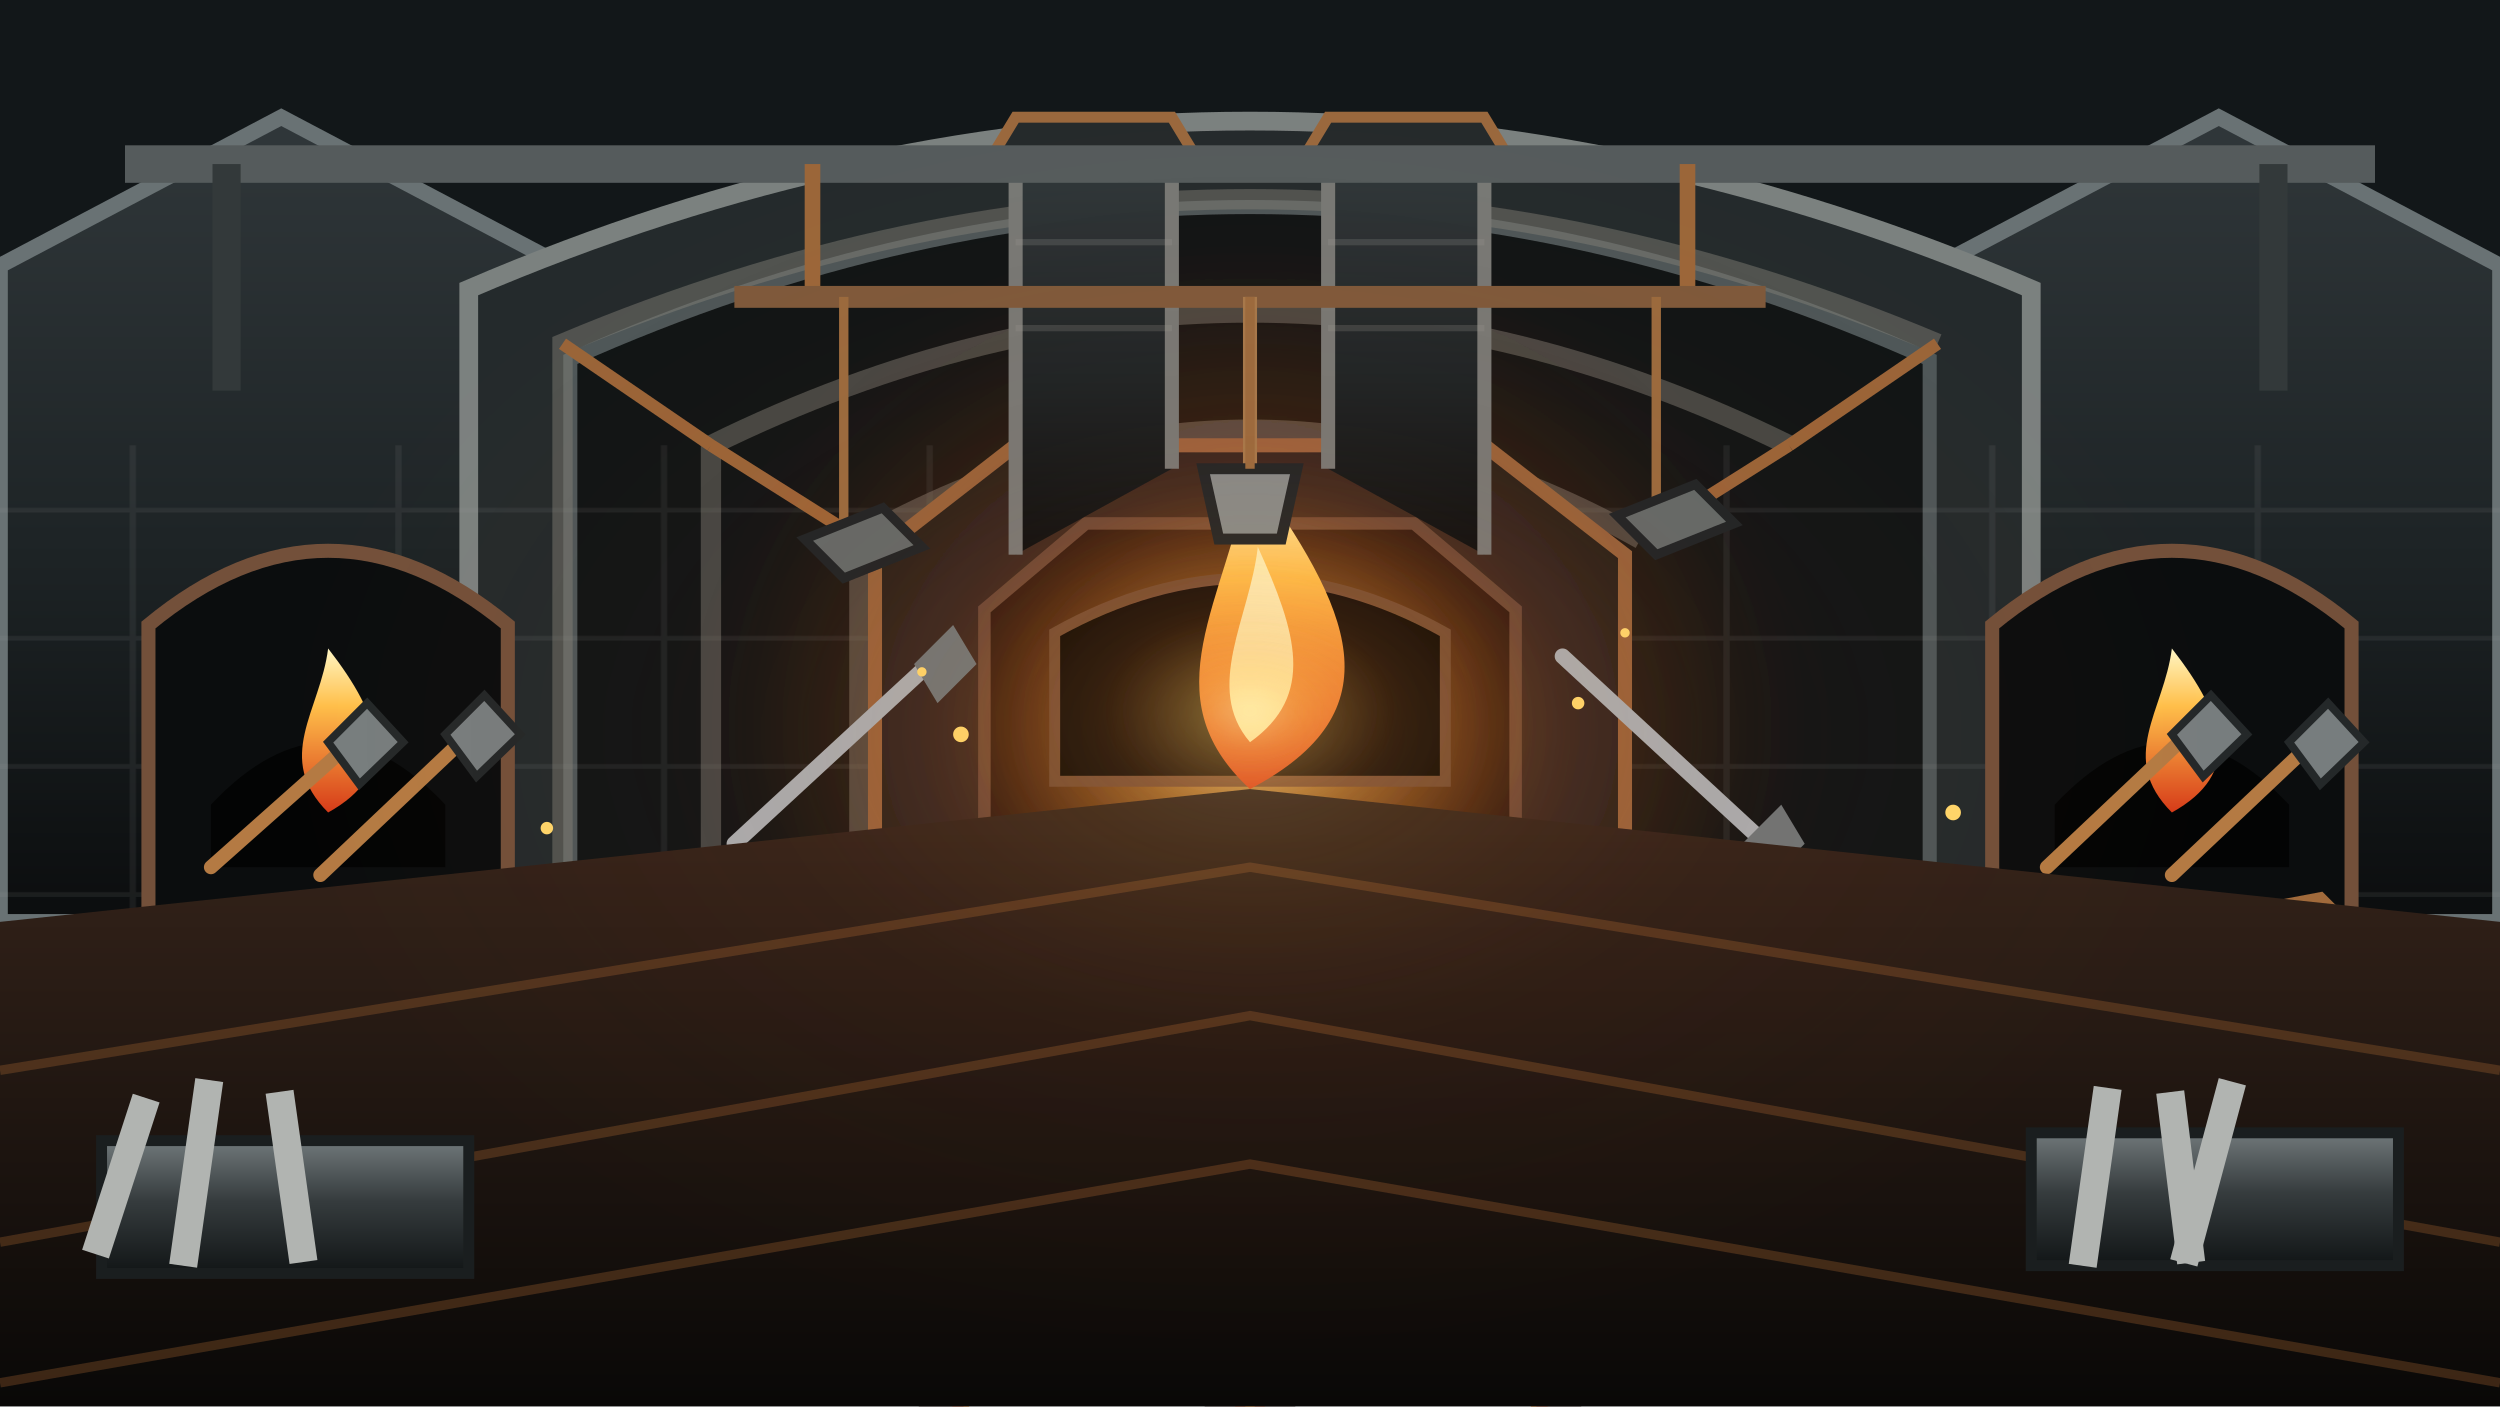
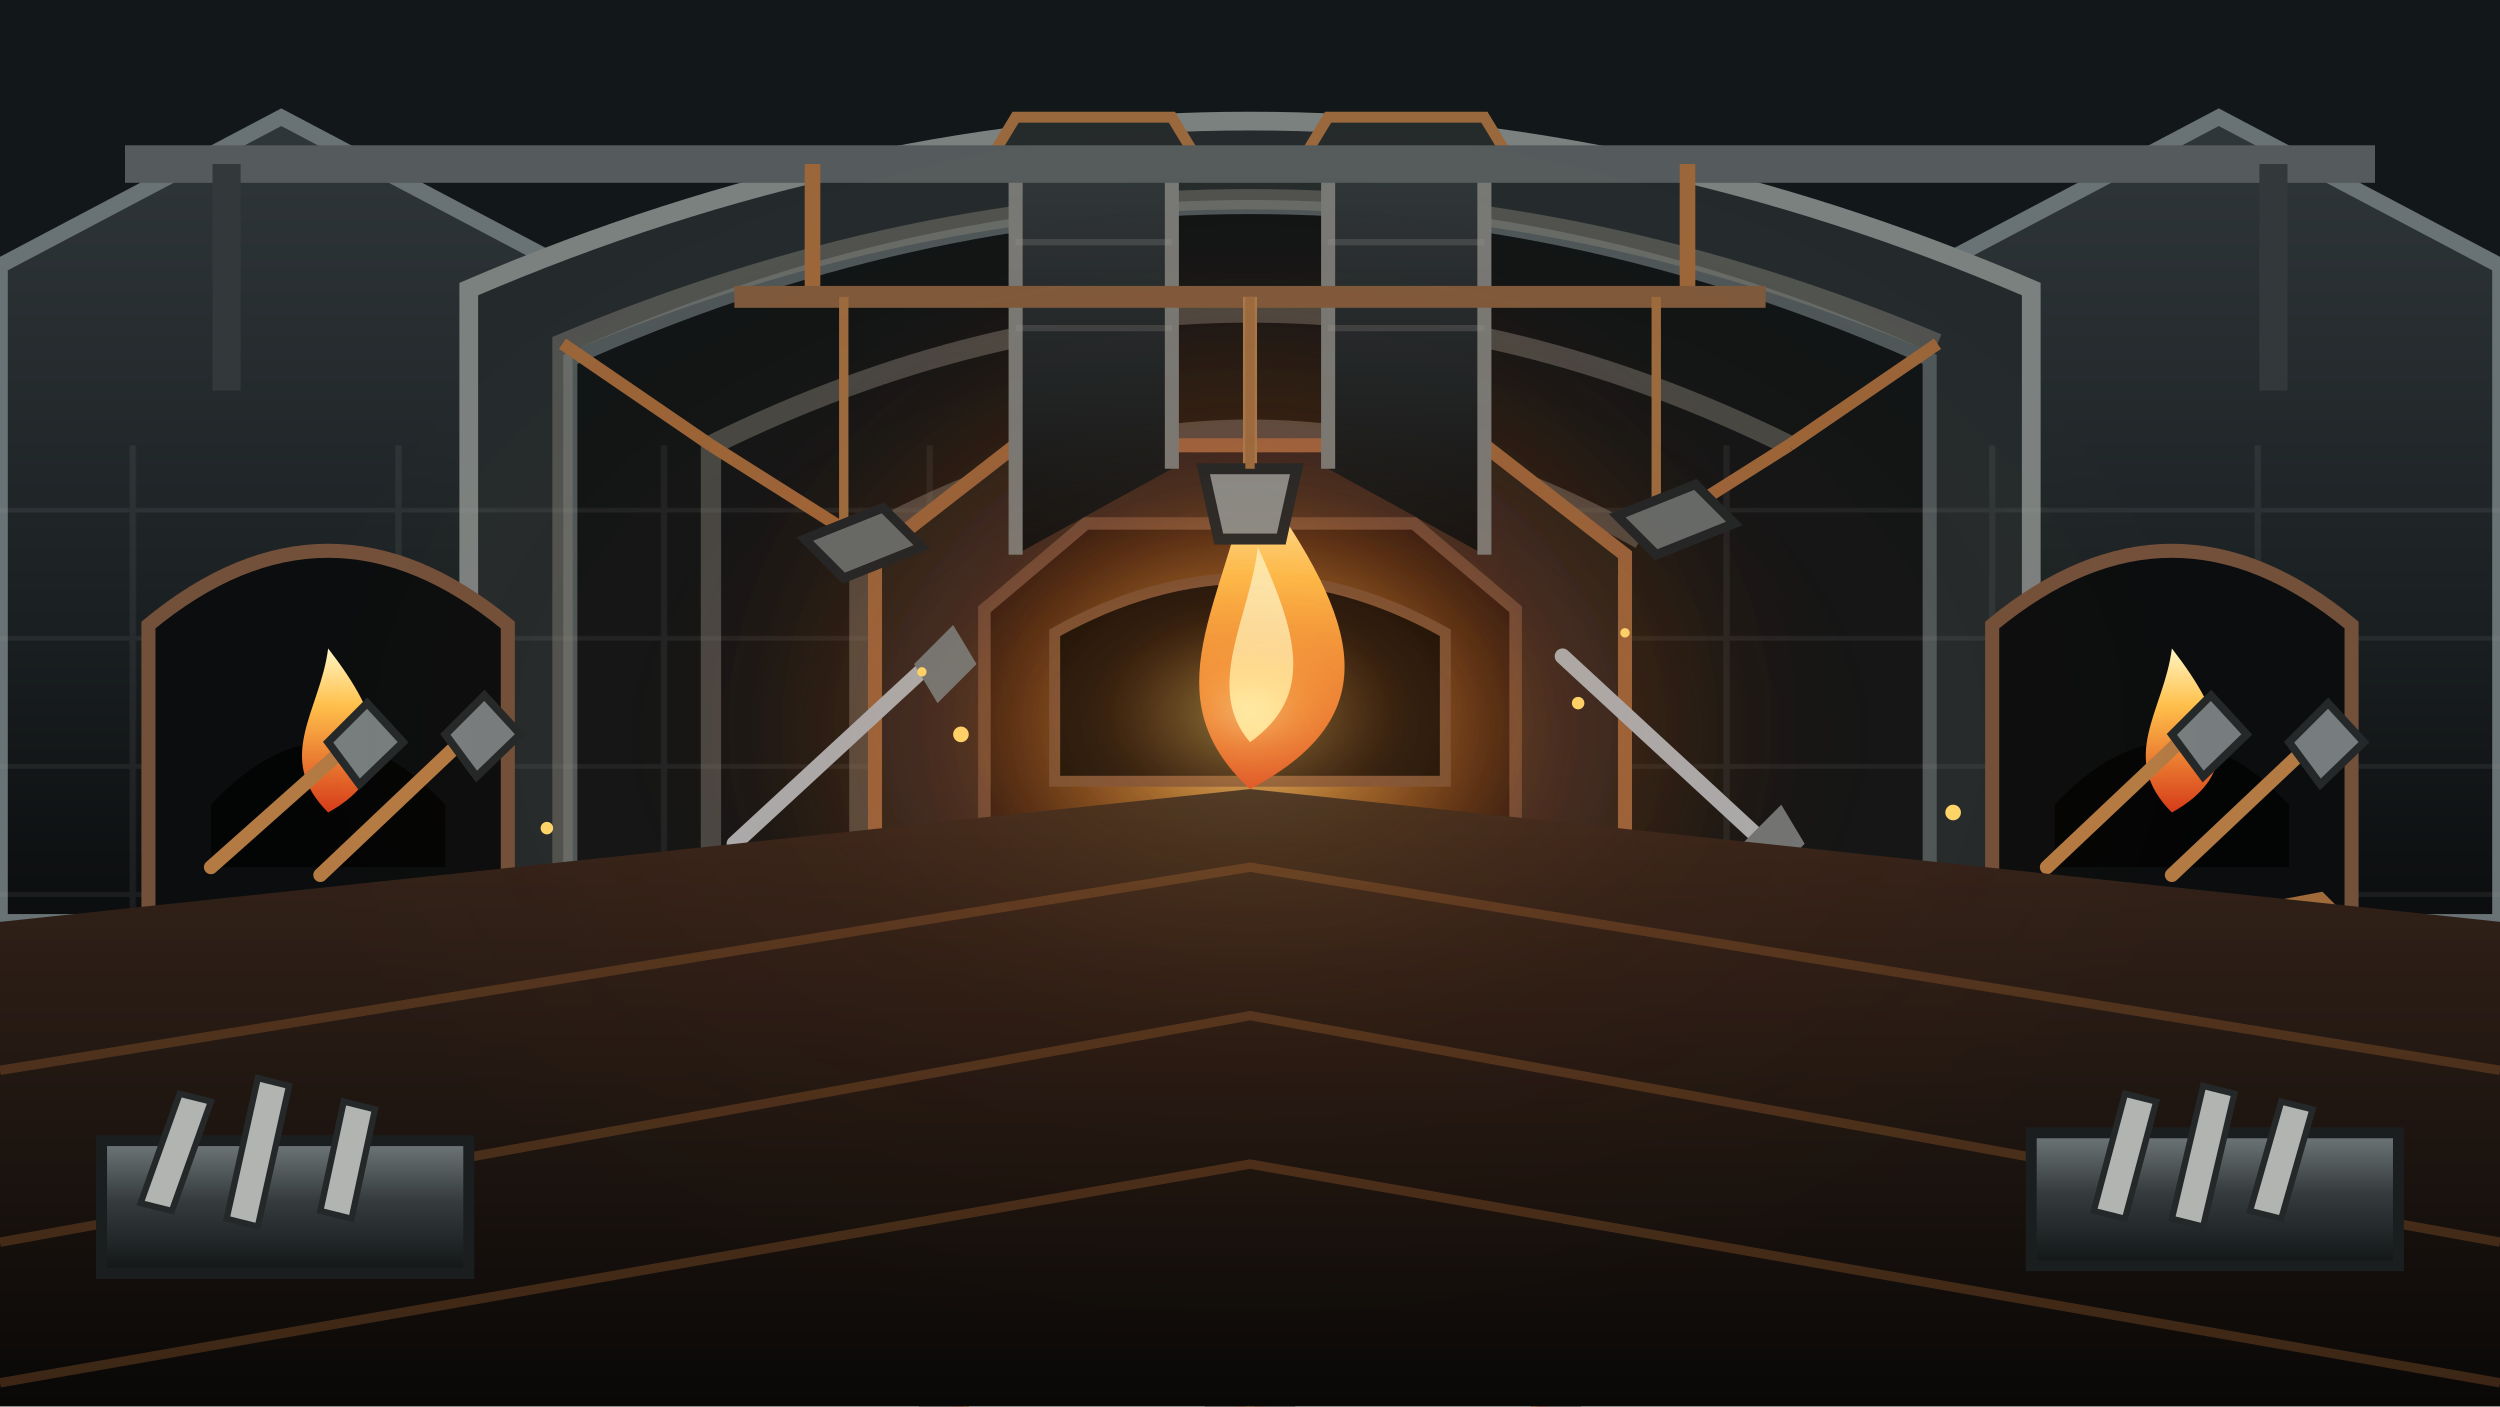
<svg xmlns="http://www.w3.org/2000/svg" viewBox="0 0 1600 900" preserveAspectRatio="xMidYMid slice">
  <defs>
    <linearGradient id="stone" x2="0" y2="1">
      <stop stop-color="#30373a" />
      <stop offset=".55" stop-color="#1d2325" />
      <stop offset="1" stop-color="#0b0d0e" />
    </linearGradient>
    <linearGradient id="floor" x2="0" y2="1">
      <stop stop-color="#38251b" />
      <stop offset="1" stop-color="#090807" />
    </linearGradient>
    <linearGradient id="iron" x2="0" y2="1">
      <stop stop-color="#70787a" />
      <stop offset=".45" stop-color="#363c3e" />
      <stop offset="1" stop-color="#111516" />
    </linearGradient>
    <linearGradient id="wood" x2="0" y2="1">
      <stop stop-color="#8b542d" />
      <stop offset=".55" stop-color="#4a2a18" />
      <stop offset="1" stop-color="#1a0d08" />
    </linearGradient>
    <radialGradient id="forgeGlow">
      <stop stop-color="#fff2ad" stop-opacity=".95" />
      <stop offset=".16" stop-color="#ffb23f" stop-opacity=".65" />
      <stop offset=".5" stop-color="#e65a21" stop-opacity=".2" />
      <stop offset="1" stop-color="#e65a21" stop-opacity="0" />
    </radialGradient>
    <linearGradient id="fire" x2="0" y2="1">
      <stop stop-color="#fff7c5" />
      <stop offset=".35" stop-color="#ffc04a" />
      <stop offset="1" stop-color="#d63b19" />
    </linearGradient>
    <filter id="blur">
      <feGaussianBlur stdDeviation="24" />
    </filter>
    <filter id="soft">
      <feGaussianBlur stdDeviation="7" />
    </filter>
    <pattern id="brick" width="170" height="82" patternUnits="userSpaceOnUse">
      <path d="M0 81H170M85 0V81" stroke="#a0a7a8" stroke-opacity=".1" stroke-width="4" />
    </pattern>
  </defs>
  <rect width="1600" height="900" fill="#121719" />
  <path d="M0 590V170L180 75L360 170V590Z" fill="url(#stone)" stroke="#697274" stroke-width="10" />
  <path d="M1240 590V170L1420 75L1600 170V590Z" fill="url(#stone)" stroke="#697274" stroke-width="10" />
  <path d="M300 590V185Q800 -30 1300 185V590Z" fill="#242a2c" stroke="#7b817f" stroke-width="12" />
  <path d="M365 590V230Q800 35 1235 230V590" fill="#101415" stroke="#4e5658" stroke-width="9" />
  <path d="M0 285H1600V590H0Z" fill="url(#brick)" />
  <path d="M360 590V220Q800 35 1240 220M455 590V285Q800 115 1145 285M550 590V345Q800 205 1050 345" fill="none" stroke="#85837a" stroke-opacity=".45" stroke-width="13" />
  <path d="M360 220L455 285M1240 220L1145 285M455 285L550 345M1145 285L1050 345" stroke="#9a6438" stroke-width="8" />
  <path d="M560 590V355L650 285H950L1040 355V590Z" fill="#171b1c" stroke="#8e6240" stroke-width="9" />
  <path d="M630 590V390L695 335H905L970 390V590Z" fill="#07090a" stroke="#4e4138" stroke-width="8" />
  <ellipse cx="800" cy="465" rx="350" ry="300" fill="url(#forgeGlow)" filter="url(#blur)" />
  <path d="M650 355V105H750V300M850 300V105H950V355" fill="url(#stone)" stroke="#777875" stroke-width="9" />
  <path d="M630 108H770L750 75H650Z M830 108H970L950 75H850Z" fill="#252a2b" stroke="#9a683d" stroke-width="7" />
  <g stroke="#9a9d99" stroke-opacity=".22" stroke-width="4">
    <path d="M650 155H750M650 210H750M850 155H950M850 210H950" />
  </g>
  <path d="M675 500V405Q800 335 925 405V500Z" fill="#030404" stroke="#6d4a34" stroke-width="7" />
  <path d="M800 505C735 445 785 385 800 300C865 390 895 455 800 505Z" fill="url(#fire)" />
  <path d="M800 475C770 440 800 395 805 350C830 405 842 445 800 475Z" fill="#fff6bd" />
  <ellipse cx="800" cy="455" rx="190" ry="130" fill="url(#forgeGlow)" opacity=".55" filter="url(#soft)" />
  <path d="M95 590V400Q210 305 325 400V590Z" fill="#0b0d0e" stroke="#73503a" stroke-width="9" />
  <path d="M135 515Q210 435 285 515V555H135Z" fill="#030404" />
  <path d="M210 520C175 485 205 455 210 415C245 460 255 495 210 520Z" fill="url(#fire)" />
  <path d="M1275 590V400Q1390 305 1505 400V590Z" fill="#0b0d0e" stroke="#73503a" stroke-width="9" />
  <path d="M1315 515Q1390 435 1465 515V555H1315Z" fill="#030404" />
  <path d="M1390 520C1355 485 1385 455 1390 415C1425 460 1435 495 1390 520Z" fill="url(#fire)" />
  <path d="M80 105H1520" stroke="#555b5c" stroke-width="24" />
  <path d="M145 105V250M1455 105V250" stroke="#33393a" stroke-width="18" />
  <path d="M520 105V190M1080 105V190" stroke="#9b6639" stroke-width="10" />
  <path d="M470 190H1130" stroke="#7e593b" stroke-width="14" />
  <path d="M800 190V300" stroke="#a5784b" stroke-width="9" />
  <path d="M770 300H830L820 345H780Z" fill="#858a89" stroke="#202426" stroke-width="7" />
  <g stroke="#9a6a3e" stroke-width="6">
    <path d="M540 190V345M1060 190V330M800 190V300" />
  </g>
  <g fill="#636968" stroke="#202426" stroke-width="6">
    <path d="M515 345L565 325L590 350L540 370Z" />
    <path d="M1035 330L1085 310L1110 335L1060 355Z" />
  </g>
  <g>
    <path d="M65 625L330 575L380 625L105 680Z" fill="url(#wood)" stroke="#a16a3b" stroke-width="8" />
    <path d="M105 675L90 850M350 625L370 800" stroke="#3b2113" stroke-width="30" />
    <path d="M1220 625L1485 575L1535 625L1260 680Z" fill="url(#wood)" stroke="#a16a3b" stroke-width="8" />
    <path d="M1260 675L1245 850M1505 625L1525 800" stroke="#3b2113" stroke-width="30" />
  </g>
  <g fill="url(#iron)" stroke="#171b1c" stroke-width="7">
    <path d="M145 610L220 578L295 605L270 632H175L190 660H260L240 715H170L145 660Z" />
    <path d="M1305 610L1380 578L1455 605L1430 632H1335L1350 660H1420L1400 715H1330L1305 660Z" />
    <path d="M450 625L510 598L570 623L552 647H468L480 675H540L525 720H465L450 675Z" />
    <path d="M1030 625L1090 598L1150 623L1132 647H1048L1060 675H1120L1105 720H1045L1030 675Z" />
  </g>
  <g stroke-linecap="round">
    <g stroke="#b47a43" stroke-width="9">
      <path d="M135 555L225 475M205 560L300 470M1310 555L1400 470M1390 560L1480 475" />
    </g>
    <g fill="#777d7e" stroke="#242829" stroke-width="5">
      <path d="M210 475L235 450L258 475L230 502Z" />
      <path d="M285 470L310 445L333 470L305 497Z" />
      <path d="M1390 470L1415 445L1438 470L1410 497Z" />
      <path d="M1465 475L1490 450L1513 475L1485 502Z" />
    </g>
    <path d="M470 540L600 420M1000 420L1130 540" stroke="#a9abad" stroke-width="10" />
    <path d="M585 425L610 400L625 425L600 450ZM1115 540L1140 515L1155 540L1130 565Z" fill="#6f7475" />
  </g>
  <path d="M800 575L800 900M470 575L620 900M1130 575L980 900" stroke="#1a0d08" stroke-width="58" />
  <path d="M800 575L800 900M470 575L620 900M1130 575L980 900" stroke="#d9531d" stroke-width="19" />
  <path d="M800 575L800 900M470 575L620 900M1130 575L980 900" stroke="#ffd56a" stroke-width="6" />
  <path d="M0 590L800 505L1600 590V900H0Z" fill="url(#floor)" />
  <g stroke="#b06b35" stroke-opacity=".3" stroke-width="6" fill="none">
    <path d="M0 685L800 555L1600 685M0 795L800 650L1600 795M0 885L800 745L1600 885" />
  </g>
  <g fill="url(#iron)" stroke="#1a1e1f" stroke-width="7">
    <path d="M65 730H300V815H65Z" />
    <path d="M1300 725H1535V810H1300Z" />
  </g>
-   <g fill="#b1b4b1">
-     <rect x="85" y="700" width="18" height="105" transform="rotate(18 85 700)" />
-     <rect x="125" y="690" width="18" height="120" transform="rotate(8 125 690)" />
-     <rect x="170" y="700" width="18" height="110" transform="rotate(-8 170 700)" />
-     <rect x="1340" y="695" width="18" height="115" transform="rotate(8 1340 695)" />
-     <rect x="1380" y="700" width="18" height="110" transform="rotate(-7 1380 700)" />
-     <rect x="1420" y="690" width="18" height="120" transform="rotate(15 1420 690)" />
+   <g fill="#b1b4b1" stroke="#242829" stroke-width="4">
+     <path d="M90 770L115 700L135 705L110 775Z" />
+     <path d="M145 780L165 690L185 695L165 785Z" />
+     <path d="M205 775L220 705L240 710L225 780Z" />
+     <path d="M1340 775L1360 700L1380 705L1360 780Z" />
+     <path d="M1390 780L1410 695L1430 700L1410 785Z" />
+     <path d="M1440 775L1460 705L1480 710L1460 780Z" />
  </g>
  <g fill="#ffd66b">
    <circle cx="615" cy="470" r="5" />
    <circle cx="590" cy="430" r="3" />
    <circle cx="1010" cy="450" r="4" />
    <circle cx="1040" cy="405" r="3" />
    <circle cx="350" cy="530" r="4" />
    <circle cx="1250" cy="520" r="5" />
  </g>
  <ellipse cx="800" cy="470" rx="620" ry="390" fill="url(#forgeGlow)" opacity=".18" filter="url(#blur)" />
</svg>
